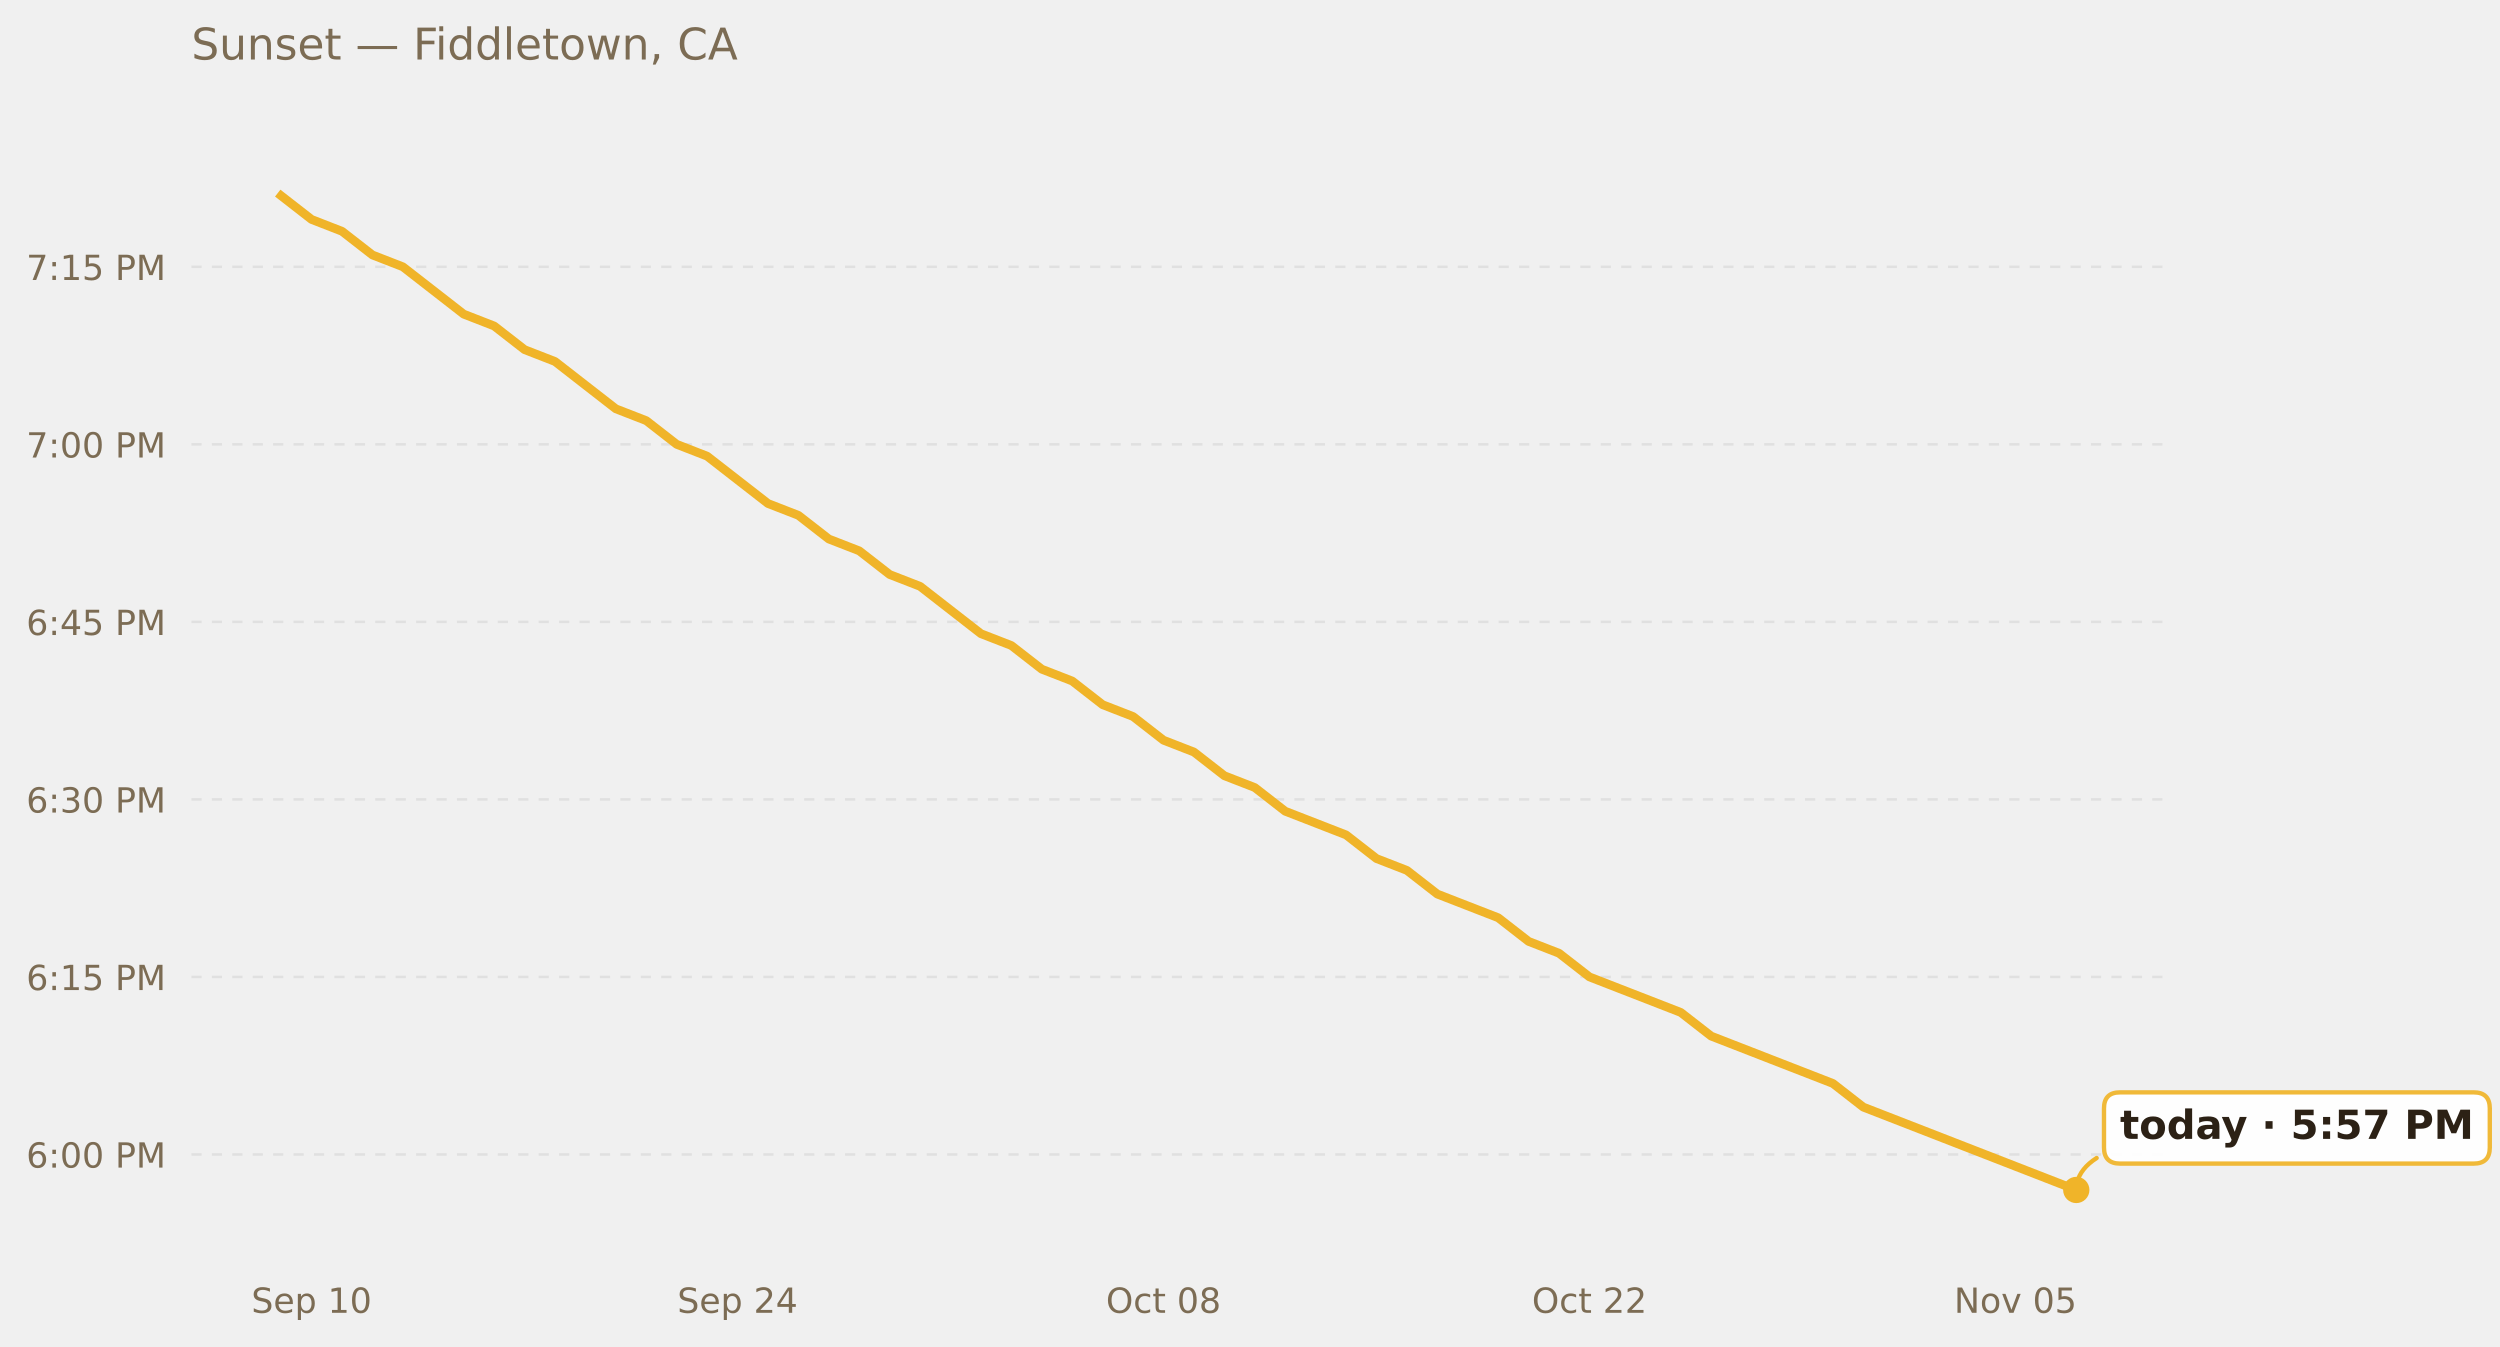
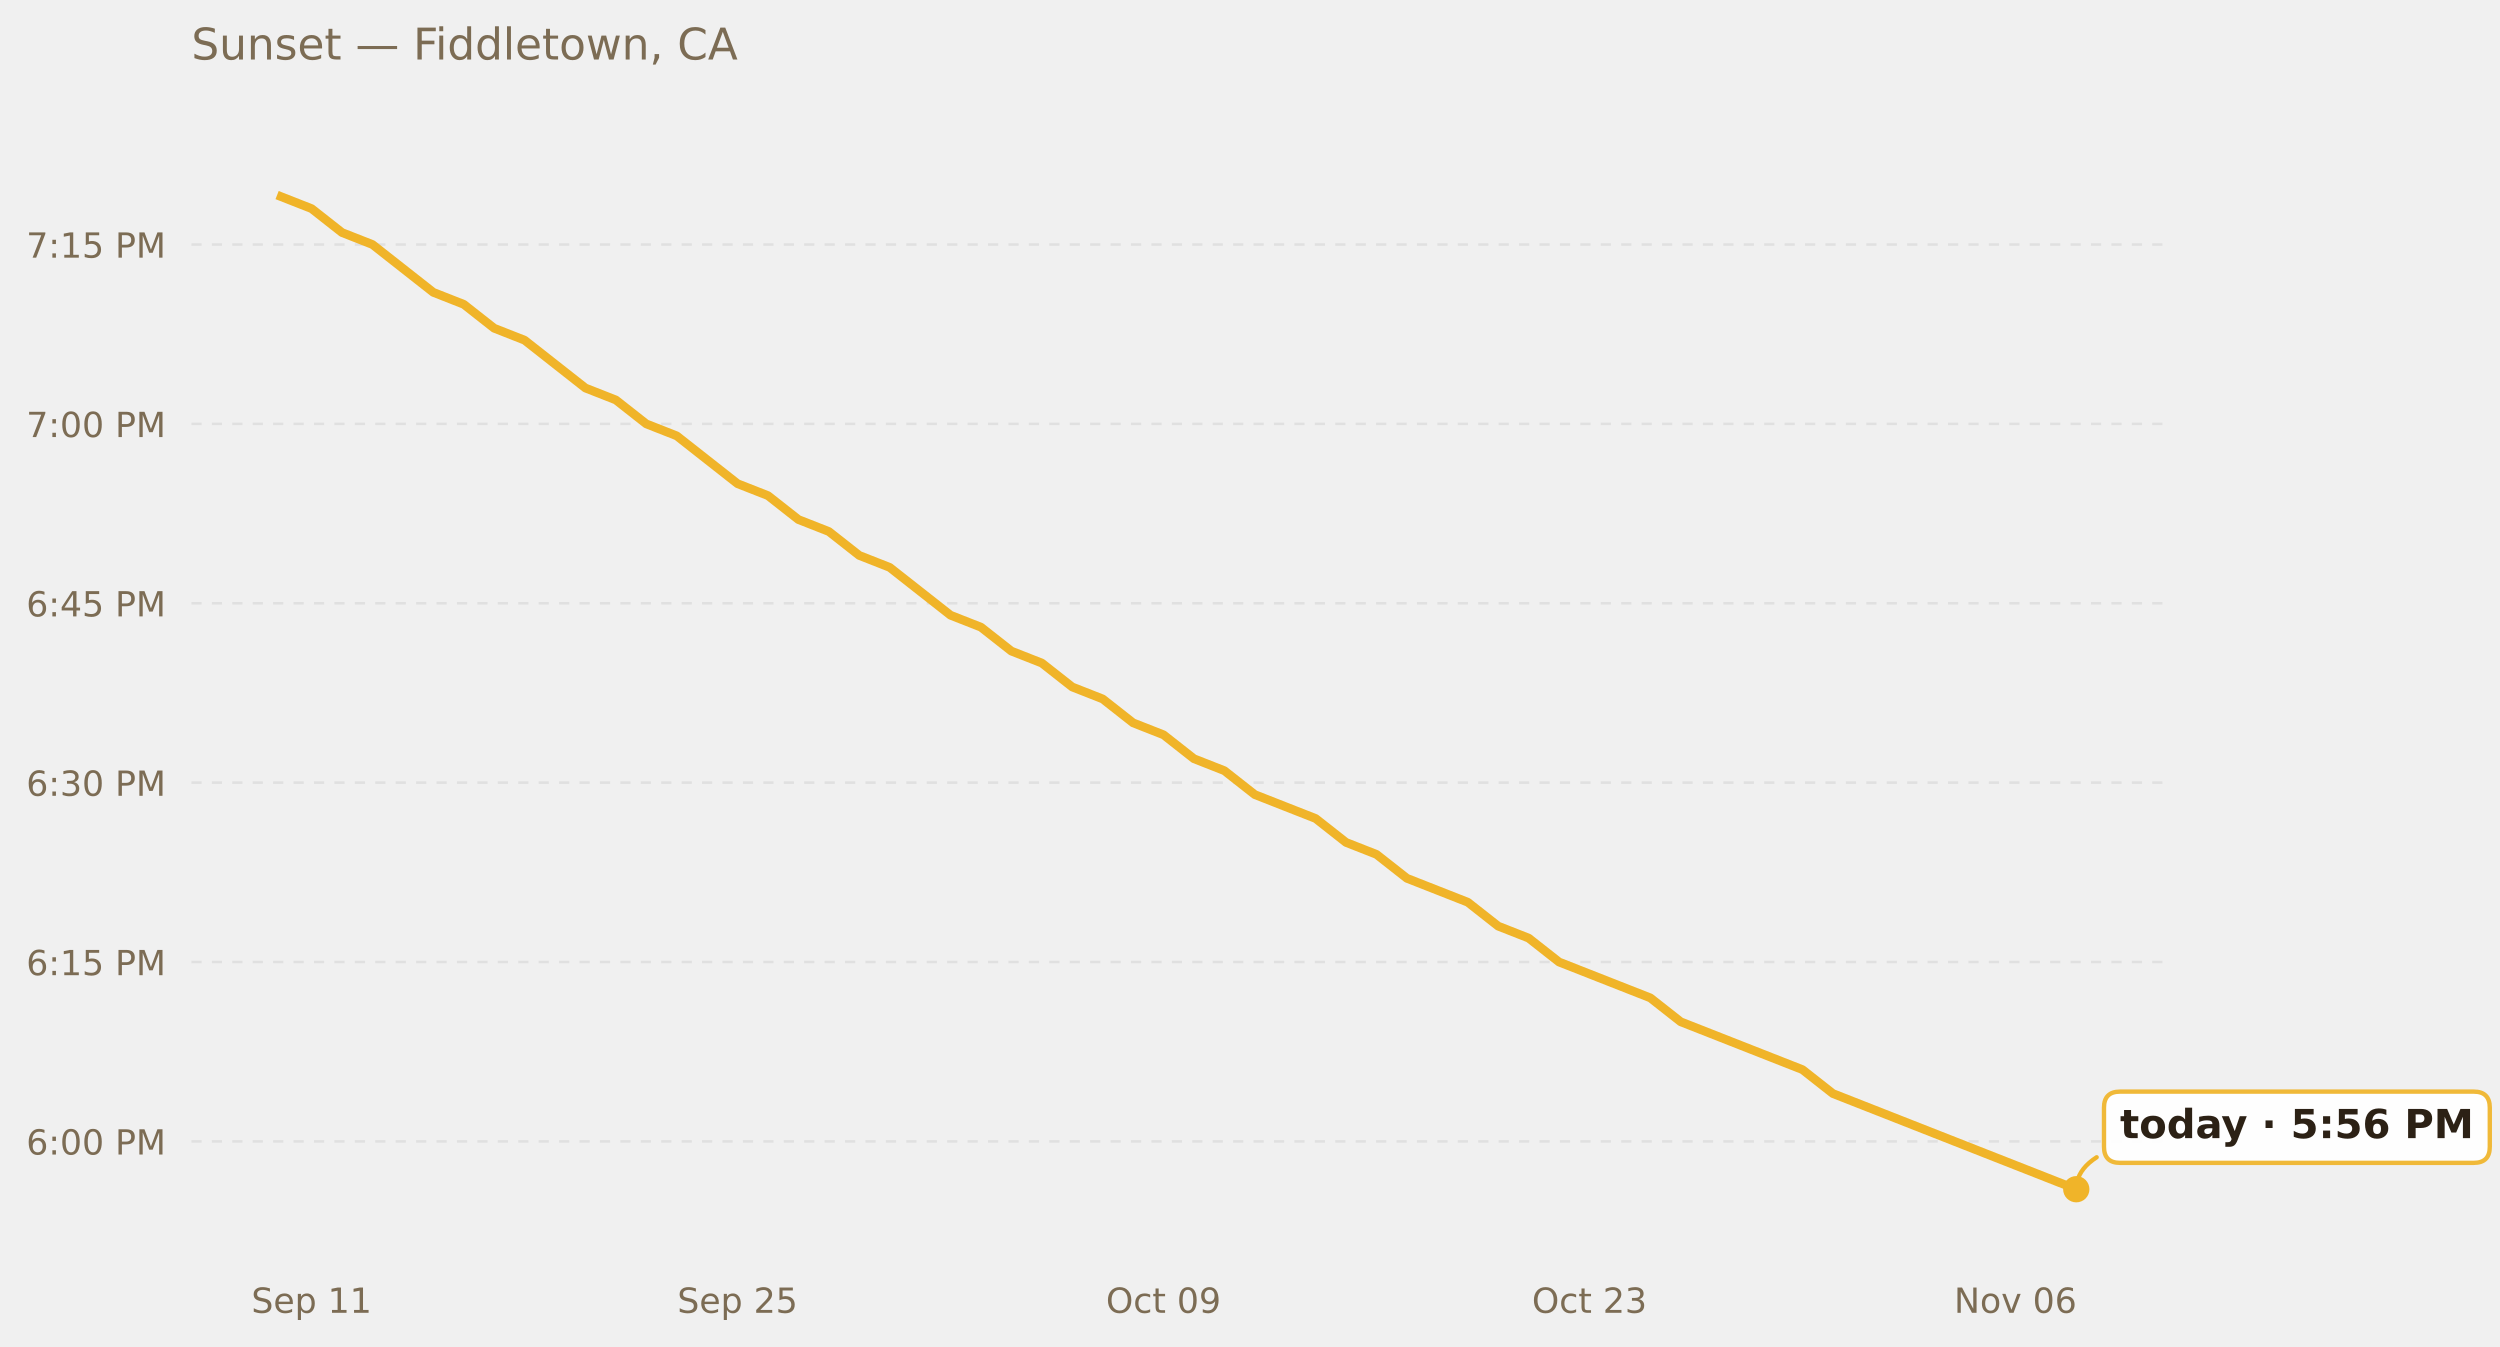
<svg xmlns="http://www.w3.org/2000/svg" xmlns:xlink="http://www.w3.org/1999/xlink" width="685.423pt" height="369.112pt" viewBox="0 0 685.423 369.112" version="1.1">
  <defs>
    <style type="text/css">*{stroke-linejoin: round; stroke-linecap: butt}</style>
  </defs>
  <g id="figure_1">
    <g id="patch_1">
      <path d="M 0 369.112  L 685.423 369.112  L 685.423 0  L 0 0  L 0 369.112  z " style="fill: none; opacity: 0" />
    </g>
    <g id="axes_1">
      <g id="patch_2">
        <path d="M 52.478 345.718  L 593.858 345.718  L 593.858 30.318  L 52.478 30.318  L 52.478 345.718  z " style="fill: none" />
      </g>
      <g id="matplotlib.axis_1">
        <g id="xtick_1">
          <g id="text_1">
            <g style="fill: #7c6c54" transform="translate(68.9198 359.9366) scale(0.095 -0.095)">
              <defs>
                <path id="DejaVuSans-53" d="M 3425 4513  L 3425 3897  Q 3066 4069 2747 4153  Q 2428 4238 2131 4238  Q 1616 4238 1336 4038  Q 1056 3838 1056 3469  Q 1056 3159 1242 3001  Q 1428 2844 1947 2747  L 2328 2669  Q 3034 2534 3370 2195  Q 3706 1856 3706 1288  Q 3706 609 3251 259  Q 2797 -91 1919 -91  Q 1588 -91 1214 -16  Q 841 59 441 206  L 441 856  Q 825 641 1194 531  Q 1563 422 1919 422  Q 2459 422 2753 634  Q 3047 847 3047 1241  Q 3047 1584 2836 1778  Q 2625 1972 2144 2069  L 1759 2144  Q 1053 2284 737 2584  Q 422 2884 422 3419  Q 422 4038 858 4394  Q 1294 4750 2059 4750  Q 2388 4750 2728 4690  Q 3069 4631 3425 4513  z " transform="scale(0.015625)" />
                <path id="DejaVuSans-65" d="M 3597 1894  L 3597 1613  L 953 1613  Q 991 1019 1311 708  Q 1631 397 2203 397  Q 2534 397 2845 478  Q 3156 559 3463 722  L 3463 178  Q 3153 47 2828 -22  Q 2503 -91 2169 -91  Q 1331 -91 842 396  Q 353 884 353 1716  Q 353 2575 817 3079  Q 1281 3584 2069 3584  Q 2775 3584 3186 3129  Q 3597 2675 3597 1894  z M 3022 2063  Q 3016 2534 2758 2815  Q 2500 3097 2075 3097  Q 1594 3097 1305 2825  Q 1016 2553 972 2059  L 3022 2063  z " transform="scale(0.015625)" />
                <path id="DejaVuSans-70" d="M 1159 525  L 1159 -1331  L 581 -1331  L 581 3500  L 1159 3500  L 1159 2969  Q 1341 3281 1617 3432  Q 1894 3584 2278 3584  Q 2916 3584 3314 3078  Q 3713 2572 3713 1747  Q 3713 922 3314 415  Q 2916 -91 2278 -91  Q 1894 -91 1617 61  Q 1341 213 1159 525  z M 3116 1747  Q 3116 2381 2855 2742  Q 2594 3103 2138 3103  Q 1681 3103 1420 2742  Q 1159 2381 1159 1747  Q 1159 1113 1420 752  Q 1681 391 2138 391  Q 2594 391 2855 752  Q 3116 1113 3116 1747  z " transform="scale(0.015625)" />
                <path id="DejaVuSans-20" transform="scale(0.015625)" />
                <path id="DejaVuSans-31" d="M 794 531  L 1825 531  L 1825 4091  L 703 3866  L 703 4441  L 1819 4666  L 2450 4666  L 2450 531  L 3481 531  L 3481 0  L 794 0  L 794 531  z " transform="scale(0.015625)" />
-                 <path id="DejaVuSans-30" d="M 2034 4250  Q 1547 4250 1301 3770  Q 1056 3291 1056 2328  Q 1056 1369 1301 889  Q 1547 409 2034 409  Q 2525 409 2770 889  Q 3016 1369 3016 2328  Q 3016 3291 2770 3770  Q 2525 4250 2034 4250  z M 2034 4750  Q 2819 4750 3233 4129  Q 3647 3509 3647 2328  Q 3647 1150 3233 529  Q 2819 -91 2034 -91  Q 1250 -91 836 529  Q 422 1150 422 2328  Q 422 3509 836 4129  Q 1250 4750 2034 4750  z " transform="scale(0.015625)" />
              </defs>
              <use xlink:href="#DejaVuSans-53" />
              <use xlink:href="#DejaVuSans-65" x="63.477" />
              <use xlink:href="#DejaVuSans-70" x="125" />
              <use xlink:href="#DejaVuSans-20" x="188.477" />
              <use xlink:href="#DejaVuSans-31" x="220.264" />
-               <use xlink:href="#DejaVuSans-30" x="283.887" />
+               <use xlink:href="#DejaVuSans-31" x="283.887" />
            </g>
          </g>
        </g>
        <g id="xtick_2">
          <g id="text_2">
            <g style="fill: #7c6c54" transform="translate(185.7045 359.9366) scale(0.095 -0.095)">
              <defs>
                <path id="DejaVuSans-32" d="M 1228 531  L 3431 531  L 3431 0  L 469 0  L 469 531  Q 828 903 1448 1529  Q 2069 2156 2228 2338  Q 2531 2678 2651 2914  Q 2772 3150 2772 3378  Q 2772 3750 2511 3984  Q 2250 4219 1831 4219  Q 1534 4219 1204 4116  Q 875 4013 500 3803  L 500 4441  Q 881 4594 1212 4672  Q 1544 4750 1819 4750  Q 2544 4750 2975 4387  Q 3406 4025 3406 3419  Q 3406 3131 3298 2873  Q 3191 2616 2906 2266  Q 2828 2175 2409 1742  Q 1991 1309 1228 531  z " transform="scale(0.015625)" />
-                 <path id="DejaVuSans-34" d="M 2419 4116  L 825 1625  L 2419 1625  L 2419 4116  z M 2253 4666  L 3047 4666  L 3047 1625  L 3713 1625  L 3713 1100  L 3047 1100  L 3047 0  L 2419 0  L 2419 1100  L 313 1100  L 313 1709  L 2253 4666  z " transform="scale(0.015625)" />
+                 <path id="DejaVuSans-35" d="M 691 4666  L 3169 4666  L 3169 4134  L 1269 4134  L 1269 2991  Q 1406 3038 1543 3061  Q 1681 3084 1819 3084  Q 2600 3084 3056 2656  Q 3513 2228 3513 1497  Q 3513 744 3044 326  Q 2575 -91 1722 -91  Q 1428 -91 1123 -41  Q 819 9 494 109  L 494 744  Q 775 591 1075 516  Q 1375 441 1709 441  Q 2250 441 2565 725  Q 2881 1009 2881 1497  Q 2881 1984 2565 2268  Q 2250 2553 1709 2553  Q 1456 2553 1204 2497  Q 953 2441 691 2322  L 691 4666  z " transform="scale(0.015625)" />
              </defs>
              <use xlink:href="#DejaVuSans-53" />
              <use xlink:href="#DejaVuSans-65" x="63.477" />
              <use xlink:href="#DejaVuSans-70" x="125" />
              <use xlink:href="#DejaVuSans-20" x="188.477" />
              <use xlink:href="#DejaVuSans-32" x="220.264" />
-               <use xlink:href="#DejaVuSans-34" x="283.887" />
+               <use xlink:href="#DejaVuSans-35" x="283.887" />
            </g>
          </g>
        </g>
        <g id="xtick_3">
          <g id="text_3">
            <g style="fill: #7c6c54" transform="translate(303.2298 359.9366) scale(0.095 -0.095)">
              <defs>
                <path id="DejaVuSans-4f" d="M 2522 4238  Q 1834 4238 1429 3725  Q 1025 3213 1025 2328  Q 1025 1447 1429 934  Q 1834 422 2522 422  Q 3209 422 3611 934  Q 4013 1447 4013 2328  Q 4013 3213 3611 3725  Q 3209 4238 2522 4238  z M 2522 4750  Q 3503 4750 4090 4092  Q 4678 3434 4678 2328  Q 4678 1225 4090 567  Q 3503 -91 2522 -91  Q 1538 -91 948 565  Q 359 1222 359 2328  Q 359 3434 948 4092  Q 1538 4750 2522 4750  z " transform="scale(0.015625)" />
                <path id="DejaVuSans-63" d="M 3122 3366  L 3122 2828  Q 2878 2963 2633 3030  Q 2388 3097 2138 3097  Q 1578 3097 1268 2742  Q 959 2388 959 1747  Q 959 1106 1268 751  Q 1578 397 2138 397  Q 2388 397 2633 464  Q 2878 531 3122 666  L 3122 134  Q 2881 22 2623 -34  Q 2366 -91 2075 -91  Q 1284 -91 818 406  Q 353 903 353 1747  Q 353 2603 823 3093  Q 1294 3584 2113 3584  Q 2378 3584 2631 3529  Q 2884 3475 3122 3366  z " transform="scale(0.015625)" />
                <path id="DejaVuSans-74" d="M 1172 4494  L 1172 3500  L 2356 3500  L 2356 3053  L 1172 3053  L 1172 1153  Q 1172 725 1289 603  Q 1406 481 1766 481  L 2356 481  L 2356 0  L 1766 0  Q 1100 0 847 248  Q 594 497 594 1153  L 594 3053  L 172 3053  L 172 3500  L 594 3500  L 594 4494  L 1172 4494  z " transform="scale(0.015625)" />
-                 <path id="DejaVuSans-38" d="M 2034 2216  Q 1584 2216 1326 1975  Q 1069 1734 1069 1313  Q 1069 891 1326 650  Q 1584 409 2034 409  Q 2484 409 2743 651  Q 3003 894 3003 1313  Q 3003 1734 2745 1975  Q 2488 2216 2034 2216  z M 1403 2484  Q 997 2584 770 2862  Q 544 3141 544 3541  Q 544 4100 942 4425  Q 1341 4750 2034 4750  Q 2731 4750 3128 4425  Q 3525 4100 3525 3541  Q 3525 3141 3298 2862  Q 3072 2584 2669 2484  Q 3125 2378 3379 2068  Q 3634 1759 3634 1313  Q 3634 634 3220 271  Q 2806 -91 2034 -91  Q 1263 -91 848 271  Q 434 634 434 1313  Q 434 1759 690 2068  Q 947 2378 1403 2484  z M 1172 3481  Q 1172 3119 1398 2916  Q 1625 2713 2034 2713  Q 2441 2713 2670 2916  Q 2900 3119 2900 3481  Q 2900 3844 2670 4047  Q 2441 4250 2034 4250  Q 1625 4250 1398 4047  Q 1172 3844 1172 3481  z " transform="scale(0.015625)" />
+                 <path id="DejaVuSans-30" d="M 2034 4250  Q 1547 4250 1301 3770  Q 1056 3291 1056 2328  Q 1056 1369 1301 889  Q 1547 409 2034 409  Q 2525 409 2770 889  Q 3016 1369 3016 2328  Q 3016 3291 2770 3770  Q 2525 4250 2034 4250  z M 2034 4750  Q 2819 4750 3233 4129  Q 3647 3509 3647 2328  Q 3647 1150 3233 529  Q 2819 -91 2034 -91  Q 1250 -91 836 529  Q 422 1150 422 2328  Q 422 3509 836 4129  Q 1250 4750 2034 4750  z " transform="scale(0.015625)" />
+                 <path id="DejaVuSans-39" d="M 703 97  L 703 672  Q 941 559 1184 500  Q 1428 441 1663 441  Q 2288 441 2617 861  Q 2947 1281 2994 2138  Q 2813 1869 2534 1725  Q 2256 1581 1919 1581  Q 1219 1581 811 2004  Q 403 2428 403 3163  Q 403 3881 828 4315  Q 1253 4750 1959 4750  Q 2769 4750 3195 4129  Q 3622 3509 3622 2328  Q 3622 1225 3098 567  Q 2575 -91 1691 -91  Q 1453 -91 1209 -44  Q 966 3 703 97  z M 1959 2075  Q 2384 2075 2632 2365  Q 2881 2656 2881 3163  Q 2881 3666 2632 3958  Q 2384 4250 1959 4250  Q 1534 4250 1286 3958  Q 1038 3666 1038 3163  Q 1038 2656 1286 2365  Q 1534 2075 1959 2075  z " transform="scale(0.015625)" />
              </defs>
              <use xlink:href="#DejaVuSans-4f" />
              <use xlink:href="#DejaVuSans-63" x="78.711" />
              <use xlink:href="#DejaVuSans-74" x="133.691" />
              <use xlink:href="#DejaVuSans-20" x="172.9" />
              <use xlink:href="#DejaVuSans-30" x="204.688" />
-               <use xlink:href="#DejaVuSans-38" x="268.311" />
+               <use xlink:href="#DejaVuSans-39" x="268.311" />
            </g>
          </g>
        </g>
        <g id="xtick_4">
          <g id="text_4">
            <g style="fill: #7c6c54" transform="translate(420.0145 359.9366) scale(0.095 -0.095)">
+               <defs>
+                 <path id="DejaVuSans-33" d="M 2597 2516  Q 3050 2419 3304 2112  Q 3559 1806 3559 1356  Q 3559 666 3084 287  Q 2609 -91 1734 -91  Q 1441 -91 1130 -33  Q 819 25 488 141  L 488 750  Q 750 597 1062 519  Q 1375 441 1716 441  Q 2309 441 2620 675  Q 2931 909 2931 1356  Q 2931 1769 2642 2001  Q 2353 2234 1838 2234  L 1294 2234  L 1294 2753  L 1863 2753  Q 2328 2753 2575 2939  Q 2822 3125 2822 3475  Q 2822 3834 2567 4026  Q 2313 4219 1838 4219  Q 1578 4219 1281 4162  Q 984 4106 628 3988  L 628 4550  Q 988 4650 1302 4700  Q 1616 4750 1894 4750  Q 2613 4750 3031 4423  Q 3450 4097 3450 3541  Q 3450 3153 3228 2886  Q 3006 2619 2597 2516  z " transform="scale(0.015625)" />
+               </defs>
              <use xlink:href="#DejaVuSans-4f" />
              <use xlink:href="#DejaVuSans-63" x="78.711" />
              <use xlink:href="#DejaVuSans-74" x="133.691" />
              <use xlink:href="#DejaVuSans-20" x="172.9" />
              <use xlink:href="#DejaVuSans-32" x="204.688" />
-               <use xlink:href="#DejaVuSans-32" x="268.311" />
+               <use xlink:href="#DejaVuSans-33" x="268.311" />
            </g>
          </g>
        </g>
        <g id="xtick_5">
          <g id="text_5">
            <g style="fill: #7c6c54" transform="translate(535.7408 359.9366) scale(0.095 -0.095)">
              <defs>
                <path id="DejaVuSans-4e" d="M 628 4666  L 1478 4666  L 3547 763  L 3547 4666  L 4159 4666  L 4159 0  L 3309 0  L 1241 3903  L 1241 0  L 628 0  L 628 4666  z " transform="scale(0.015625)" />
                <path id="DejaVuSans-6f" d="M 1959 3097  Q 1497 3097 1228 2736  Q 959 2375 959 1747  Q 959 1119 1226 758  Q 1494 397 1959 397  Q 2419 397 2687 759  Q 2956 1122 2956 1747  Q 2956 2369 2687 2733  Q 2419 3097 1959 3097  z M 1959 3584  Q 2709 3584 3137 3096  Q 3566 2609 3566 1747  Q 3566 888 3137 398  Q 2709 -91 1959 -91  Q 1206 -91 779 398  Q 353 888 353 1747  Q 353 2609 779 3096  Q 1206 3584 1959 3584  z " transform="scale(0.015625)" />
                <path id="DejaVuSans-76" d="M 191 3500  L 800 3500  L 1894 563  L 2988 3500  L 3597 3500  L 2284 0  L 1503 0  L 191 3500  z " transform="scale(0.015625)" />
-                 <path id="DejaVuSans-35" d="M 691 4666  L 3169 4666  L 3169 4134  L 1269 4134  L 1269 2991  Q 1406 3038 1543 3061  Q 1681 3084 1819 3084  Q 2600 3084 3056 2656  Q 3513 2228 3513 1497  Q 3513 744 3044 326  Q 2575 -91 1722 -91  Q 1428 -91 1123 -41  Q 819 9 494 109  L 494 744  Q 775 591 1075 516  Q 1375 441 1709 441  Q 2250 441 2565 725  Q 2881 1009 2881 1497  Q 2881 1984 2565 2268  Q 2250 2553 1709 2553  Q 1456 2553 1204 2497  Q 953 2441 691 2322  L 691 4666  z " transform="scale(0.015625)" />
+                 <path id="DejaVuSans-36" d="M 2113 2584  Q 1688 2584 1439 2293  Q 1191 2003 1191 1497  Q 1191 994 1439 701  Q 1688 409 2113 409  Q 2538 409 2786 701  Q 3034 994 3034 1497  Q 3034 2003 2786 2293  Q 2538 2584 2113 2584  z M 3366 4563  L 3366 3988  Q 3128 4100 2886 4159  Q 2644 4219 2406 4219  Q 1781 4219 1451 3797  Q 1122 3375 1075 2522  Q 1259 2794 1537 2939  Q 1816 3084 2150 3084  Q 2853 3084 3261 2657  Q 3669 2231 3669 1497  Q 3669 778 3244 343  Q 2819 -91 2113 -91  Q 1303 -91 875 529  Q 447 1150 447 2328  Q 447 3434 972 4092  Q 1497 4750 2381 4750  Q 2619 4750 2861 4703  Q 3103 4656 3366 4563  z " transform="scale(0.015625)" />
              </defs>
              <use xlink:href="#DejaVuSans-4e" />
              <use xlink:href="#DejaVuSans-6f" x="74.805" />
              <use xlink:href="#DejaVuSans-76" x="135.986" />
              <use xlink:href="#DejaVuSans-20" x="195.166" />
              <use xlink:href="#DejaVuSans-30" x="226.953" />
-               <use xlink:href="#DejaVuSans-35" x="290.576" />
+               <use xlink:href="#DejaVuSans-36" x="290.576" />
            </g>
          </g>
        </g>
      </g>
      <g id="matplotlib.axis_2">
        <g id="ytick_1">
          <g id="line2d_1">
-             <path d="M 52.478 316.514  L 593.858 316.514  " clip-path="url(#pc1c2f62693)" style="fill: none; stroke-dasharray: 2.8,2.8; stroke-dashoffset: 0; stroke: #e0e0e0; stroke-width: 0.7" />
+             <path d="M 52.478 312.932  L 593.858 312.932  " clip-path="url(#pc16f23aeef)" style="fill: none; stroke-dasharray: 2.8,2.8; stroke-dashoffset: 0; stroke: #e0e0e0; stroke-width: 0.7" />
          </g>
          <g id="text_6">
-             <g style="fill: #7c6c54" transform="translate(7.2 320.1237) scale(0.095 -0.095)">
-               <defs>
-                 <path id="DejaVuSans-36" d="M 2113 2584  Q 1688 2584 1439 2293  Q 1191 2003 1191 1497  Q 1191 994 1439 701  Q 1688 409 2113 409  Q 2538 409 2786 701  Q 3034 994 3034 1497  Q 3034 2003 2786 2293  Q 2538 2584 2113 2584  z M 3366 4563  L 3366 3988  Q 3128 4100 2886 4159  Q 2644 4219 2406 4219  Q 1781 4219 1451 3797  Q 1122 3375 1075 2522  Q 1259 2794 1537 2939  Q 1816 3084 2150 3084  Q 2853 3084 3261 2657  Q 3669 2231 3669 1497  Q 3669 778 3244 343  Q 2819 -91 2113 -91  Q 1303 -91 875 529  Q 447 1150 447 2328  Q 447 3434 972 4092  Q 1497 4750 2381 4750  Q 2619 4750 2861 4703  Q 3103 4656 3366 4563  z " transform="scale(0.015625)" />
+             <g style="fill: #7c6c54" transform="translate(7.2 316.5415) scale(0.095 -0.095)">
+               <defs>
                <path id="DejaVuSans-3a" d="M 750 794  L 1409 794  L 1409 0  L 750 0  L 750 794  z M 750 3309  L 1409 3309  L 1409 2516  L 750 2516  L 750 3309  z " transform="scale(0.015625)" />
                <path id="DejaVuSans-50" d="M 1259 4147  L 1259 2394  L 2053 2394  Q 2494 2394 2734 2622  Q 2975 2850 2975 3272  Q 2975 3691 2734 3919  Q 2494 4147 2053 4147  L 1259 4147  z M 628 4666  L 2053 4666  Q 2838 4666 3239 4311  Q 3641 3956 3641 3272  Q 3641 2581 3239 2228  Q 2838 1875 2053 1875  L 1259 1875  L 1259 0  L 628 0  L 628 4666  z " transform="scale(0.015625)" />
                <path id="DejaVuSans-4d" d="M 628 4666  L 1569 4666  L 2759 1491  L 3956 4666  L 4897 4666  L 4897 0  L 4281 0  L 4281 4097  L 3078 897  L 2444 897  L 1241 4097  L 1241 0  L 628 0  L 628 4666  z " transform="scale(0.015625)" />
              </defs>
              <use xlink:href="#DejaVuSans-36" />
              <use xlink:href="#DejaVuSans-3a" x="63.623" />
              <use xlink:href="#DejaVuSans-30" x="97.314" />
              <use xlink:href="#DejaVuSans-30" x="160.938" />
              <use xlink:href="#DejaVuSans-20" x="224.561" />
              <use xlink:href="#DejaVuSans-50" x="256.348" />
              <use xlink:href="#DejaVuSans-4d" x="316.65" />
            </g>
          </g>
        </g>
        <g id="ytick_2">
          <g id="line2d_2">
-             <path d="M 52.478 267.842  L 593.858 267.842  " clip-path="url(#pc1c2f62693)" style="fill: none; stroke-dasharray: 2.8,2.8; stroke-dashoffset: 0; stroke: #e0e0e0; stroke-width: 0.7" />
+             <path d="M 52.478 263.753  L 593.858 263.753  " clip-path="url(#pc16f23aeef)" style="fill: none; stroke-dasharray: 2.8,2.8; stroke-dashoffset: 0; stroke: #e0e0e0; stroke-width: 0.7" />
          </g>
          <g id="text_7">
-             <g style="fill: #7c6c54" transform="translate(7.2 271.4508) scale(0.095 -0.095)">
+             <g style="fill: #7c6c54" transform="translate(7.2 267.3627) scale(0.095 -0.095)">
              <use xlink:href="#DejaVuSans-36" />
              <use xlink:href="#DejaVuSans-3a" x="63.623" />
              <use xlink:href="#DejaVuSans-31" x="97.314" />
              <use xlink:href="#DejaVuSans-35" x="160.938" />
              <use xlink:href="#DejaVuSans-20" x="224.561" />
              <use xlink:href="#DejaVuSans-50" x="256.348" />
              <use xlink:href="#DejaVuSans-4d" x="316.65" />
            </g>
          </g>
        </g>
        <g id="ytick_3">
          <g id="line2d_3">
-             <path d="M 52.478 219.169  L 593.858 219.169  " clip-path="url(#pc1c2f62693)" style="fill: none; stroke-dasharray: 2.8,2.8; stroke-dashoffset: 0; stroke: #e0e0e0; stroke-width: 0.7" />
+             <path d="M 52.478 214.575  L 593.858 214.575  " clip-path="url(#pc16f23aeef)" style="fill: none; stroke-dasharray: 2.8,2.8; stroke-dashoffset: 0; stroke: #e0e0e0; stroke-width: 0.7" />
          </g>
          <g id="text_8">
-             <g style="fill: #7c6c54" transform="translate(7.2 222.778) scale(0.095 -0.095)">
-               <defs>
-                 <path id="DejaVuSans-33" d="M 2597 2516  Q 3050 2419 3304 2112  Q 3559 1806 3559 1356  Q 3559 666 3084 287  Q 2609 -91 1734 -91  Q 1441 -91 1130 -33  Q 819 25 488 141  L 488 750  Q 750 597 1062 519  Q 1375 441 1716 441  Q 2309 441 2620 675  Q 2931 909 2931 1356  Q 2931 1769 2642 2001  Q 2353 2234 1838 2234  L 1294 2234  L 1294 2753  L 1863 2753  Q 2328 2753 2575 2939  Q 2822 3125 2822 3475  Q 2822 3834 2567 4026  Q 2313 4219 1838 4219  Q 1578 4219 1281 4162  Q 984 4106 628 3988  L 628 4550  Q 988 4650 1302 4700  Q 1616 4750 1894 4750  Q 2613 4750 3031 4423  Q 3450 4097 3450 3541  Q 3450 3153 3228 2886  Q 3006 2619 2597 2516  z " transform="scale(0.015625)" />
-               </defs>
+             <g style="fill: #7c6c54" transform="translate(7.2 218.1839) scale(0.095 -0.095)">
              <use xlink:href="#DejaVuSans-36" />
              <use xlink:href="#DejaVuSans-3a" x="63.623" />
              <use xlink:href="#DejaVuSans-33" x="97.314" />
              <use xlink:href="#DejaVuSans-30" x="160.938" />
              <use xlink:href="#DejaVuSans-20" x="224.561" />
              <use xlink:href="#DejaVuSans-50" x="256.348" />
              <use xlink:href="#DejaVuSans-4d" x="316.65" />
            </g>
          </g>
        </g>
        <g id="ytick_4">
          <g id="line2d_4">
-             <path d="M 52.478 170.496  L 593.858 170.496  " clip-path="url(#pc1c2f62693)" style="fill: none; stroke-dasharray: 2.8,2.8; stroke-dashoffset: 0; stroke: #e0e0e0; stroke-width: 0.7" />
+             <path d="M 52.478 165.396  L 593.858 165.396  " clip-path="url(#pc16f23aeef)" style="fill: none; stroke-dasharray: 2.8,2.8; stroke-dashoffset: 0; stroke: #e0e0e0; stroke-width: 0.7" />
          </g>
          <g id="text_9">
-             <g style="fill: #7c6c54" transform="translate(7.2 174.1052) scale(0.095 -0.095)">
+             <g style="fill: #7c6c54" transform="translate(7.2 169.0051) scale(0.095 -0.095)">
+               <defs>
+                 <path id="DejaVuSans-34" d="M 2419 4116  L 825 1625  L 2419 1625  L 2419 4116  z M 2253 4666  L 3047 4666  L 3047 1625  L 3713 1625  L 3713 1100  L 3047 1100  L 3047 0  L 2419 0  L 2419 1100  L 313 1100  L 313 1709  L 2253 4666  z " transform="scale(0.015625)" />
+               </defs>
              <use xlink:href="#DejaVuSans-36" />
              <use xlink:href="#DejaVuSans-3a" x="63.623" />
              <use xlink:href="#DejaVuSans-34" x="97.314" />
              <use xlink:href="#DejaVuSans-35" x="160.938" />
              <use xlink:href="#DejaVuSans-20" x="224.561" />
              <use xlink:href="#DejaVuSans-50" x="256.348" />
              <use xlink:href="#DejaVuSans-4d" x="316.65" />
            </g>
          </g>
        </g>
        <g id="ytick_5">
          <g id="line2d_5">
-             <path d="M 52.478 121.823  L 593.858 121.823  " clip-path="url(#pc1c2f62693)" style="fill: none; stroke-dasharray: 2.8,2.8; stroke-dashoffset: 0; stroke: #e0e0e0; stroke-width: 0.7" />
+             <path d="M 52.478 116.217  L 593.858 116.217  " clip-path="url(#pc16f23aeef)" style="fill: none; stroke-dasharray: 2.8,2.8; stroke-dashoffset: 0; stroke: #e0e0e0; stroke-width: 0.7" />
          </g>
          <g id="text_10">
-             <g style="fill: #7c6c54" transform="translate(7.2 125.4323) scale(0.095 -0.095)">
+             <g style="fill: #7c6c54" transform="translate(7.2 119.8263) scale(0.095 -0.095)">
              <defs>
                <path id="DejaVuSans-37" d="M 525 4666  L 3525 4666  L 3525 4397  L 1831 0  L 1172 0  L 2766 4134  L 525 4134  L 525 4666  z " transform="scale(0.015625)" />
              </defs>
              <use xlink:href="#DejaVuSans-37" />
              <use xlink:href="#DejaVuSans-3a" x="63.623" />
              <use xlink:href="#DejaVuSans-30" x="97.314" />
              <use xlink:href="#DejaVuSans-30" x="160.938" />
              <use xlink:href="#DejaVuSans-20" x="224.561" />
              <use xlink:href="#DejaVuSans-50" x="256.348" />
              <use xlink:href="#DejaVuSans-4d" x="316.65" />
            </g>
          </g>
        </g>
        <g id="ytick_6">
          <g id="line2d_6">
-             <path d="M 52.478 73.15  L 593.858 73.15  " clip-path="url(#pc1c2f62693)" style="fill: none; stroke-dasharray: 2.8,2.8; stroke-dashoffset: 0; stroke: #e0e0e0; stroke-width: 0.7" />
+             <path d="M 52.478 67.038  L 593.858 67.038  " clip-path="url(#pc16f23aeef)" style="fill: none; stroke-dasharray: 2.8,2.8; stroke-dashoffset: 0; stroke: #e0e0e0; stroke-width: 0.7" />
          </g>
          <g id="text_11">
-             <g style="fill: #7c6c54" transform="translate(7.2 76.75948) scale(0.095 -0.095)">
+             <g style="fill: #7c6c54" transform="translate(7.2 70.64755) scale(0.095 -0.095)">
              <use xlink:href="#DejaVuSans-37" />
              <use xlink:href="#DejaVuSans-3a" x="63.623" />
              <use xlink:href="#DejaVuSans-31" x="97.314" />
              <use xlink:href="#DejaVuSans-35" x="160.938" />
              <use xlink:href="#DejaVuSans-20" x="224.561" />
              <use xlink:href="#DejaVuSans-50" x="256.348" />
              <use xlink:href="#DejaVuSans-4d" x="316.65" />
            </g>
          </g>
        </g>
      </g>
      <g id="line2d_7">
-         <path d="M 77.086 53.681  L 85.428 60.171  L 93.769 63.416  L 102.111 69.905  L 110.453 73.15  L 118.795 79.64  L 127.136 86.13  L 135.478 89.375  L 143.82 95.864  L 152.162 99.109  L 160.503 105.599  L 168.845 112.088  L 177.187 115.333  L 185.529 121.823  L 193.87 125.068  L 202.212 131.558  L 210.554 138.047  L 218.896 141.292  L 227.237 147.782  L 235.579 151.027  L 243.921 157.516  L 252.263 160.761  L 260.605 167.251  L 268.946 173.741  L 277.288 176.986  L 285.63 183.475  L 293.972 186.72  L 302.313 193.21  L 310.655 196.455  L 318.997 202.944  L 327.339 206.189  L 335.68 212.679  L 344.022 215.924  L 352.364 222.414  L 360.706 225.658  L 369.047 228.903  L 377.389 235.393  L 385.731 238.638  L 394.073 245.128  L 402.414 248.372  L 410.756 251.617  L 419.098 258.107  L 427.44 261.352  L 435.782 267.842  L 444.123 271.086  L 452.465 274.331  L 460.807 277.576  L 469.149 284.066  L 477.49 287.311  L 485.832 290.556  L 494.174 293.8  L 502.516 297.045  L 510.857 303.535  L 519.199 306.78  L 527.541 310.025  L 535.883 313.27  L 544.224 316.514  L 552.566 319.759  L 560.908 323.004  L 569.25 326.249  " clip-path="url(#pc1c2f62693)" style="fill: none; stroke: #f0b429; stroke-width: 2.4; stroke-linecap: square" />
+         <path d="M 77.086 53.924  L 85.428 57.203  L 93.769 63.76  L 102.111 67.038  L 110.453 73.595  L 118.795 80.153  L 127.136 83.431  L 135.478 89.988  L 143.82 93.267  L 152.162 99.824  L 160.503 106.381  L 168.845 109.66  L 177.187 116.217  L 185.529 119.496  L 193.87 126.053  L 202.212 132.61  L 210.554 135.889  L 218.896 142.446  L 227.237 145.724  L 235.579 152.282  L 243.921 155.56  L 252.263 162.117  L 260.605 168.674  L 268.946 171.953  L 277.288 178.51  L 285.63 181.789  L 293.972 188.346  L 302.313 191.625  L 310.655 198.182  L 318.997 201.46  L 327.339 208.018  L 335.68 211.296  L 344.022 217.853  L 352.364 221.132  L 360.706 224.41  L 369.047 230.968  L 377.389 234.246  L 385.731 240.803  L 394.073 244.082  L 402.414 247.361  L 410.756 253.918  L 419.098 257.196  L 427.44 263.753  L 435.782 267.032  L 444.123 270.311  L 452.465 273.589  L 460.807 280.146  L 469.149 283.425  L 477.49 286.704  L 485.832 289.982  L 494.174 293.261  L 502.516 299.818  L 510.857 303.097  L 519.199 306.375  L 527.541 309.654  L 535.883 312.932  L 544.224 316.211  L 552.566 319.489  L 560.908 322.768  L 569.25 326.047  " clip-path="url(#pc16f23aeef)" style="fill: none; stroke: #f0b429; stroke-width: 2.4; stroke-linecap: square" />
      </g>
      <g id="patch_3">
-         <path d="M 574.833 317.492  Q 570.359 320.372 569.47 324.259  " style="fill: none; stroke: #f0b429; stroke-width: 1.2; stroke-linecap: round" />
+         <path d="M 574.833 317.29  Q 570.359 320.17 569.47 324.057  " style="fill: none; stroke: #f0b429; stroke-width: 1.2; stroke-linecap: round" />
      </g>
      <g id="text_12">
        <g id="patch_4">
-           <path d="M 581.25 319.023  L 678.223 319.023  Q 682.623 319.023 682.623 314.623  L 682.623 303.891  Q 682.623 299.491 678.223 299.491  L 581.25 299.491  Q 576.85 299.491 576.85 303.891  L 576.85 314.623  Q 576.85 319.023 581.25 319.023  z " style="fill: #ffffff; opacity: 0.92; stroke: #f0b429; stroke-width: 1.2; stroke-linejoin: miter" />
-         </g>
-         <g style="fill: #2c2115" transform="translate(581.2497 312.249) scale(0.11 -0.11)">
+           <path d="M 581.25 318.82  L 678.223 318.82  Q 682.623 318.82 682.623 314.42  L 682.623 303.688  Q 682.623 299.288 678.223 299.288  L 581.25 299.288  Q 576.85 299.288 576.85 303.688  L 576.85 314.42  Q 576.85 318.82 581.25 318.82  z " style="fill: #ffffff; opacity: 0.92; stroke: #f0b429; stroke-width: 1.2; stroke-linejoin: miter" />
+         </g>
+         <g style="fill: #2c2115" transform="translate(581.2497 312.0466) scale(0.11 -0.11)">
          <defs>
            <path id="DejaVuSans-Bold-74" d="M 1759 4494  L 1759 3500  L 2913 3500  L 2913 2700  L 1759 2700  L 1759 1216  Q 1759 972 1856 886  Q 1953 800 2241 800  L 2816 800  L 2816 0  L 1856 0  Q 1194 0 917 276  Q 641 553 641 1216  L 641 2700  L 84 2700  L 84 3500  L 641 3500  L 641 4494  L 1759 4494  z " transform="scale(0.015625)" />
            <path id="DejaVuSans-Bold-6f" d="M 2203 2784  Q 1831 2784 1636 2517  Q 1441 2250 1441 1747  Q 1441 1244 1636 976  Q 1831 709 2203 709  Q 2569 709 2762 976  Q 2956 1244 2956 1747  Q 2956 2250 2762 2517  Q 2569 2784 2203 2784  z M 2203 3584  Q 3106 3584 3614 3096  Q 4122 2609 4122 1747  Q 4122 884 3614 396  Q 3106 -91 2203 -91  Q 1297 -91 786 396  Q 275 884 275 1747  Q 275 2609 786 3096  Q 1297 3584 2203 3584  z " transform="scale(0.015625)" />
            <path id="DejaVuSans-Bold-64" d="M 2919 2988  L 2919 4863  L 4044 4863  L 4044 0  L 2919 0  L 2919 506  Q 2688 197 2409 53  Q 2131 -91 1766 -91  Q 1119 -91 703 423  Q 288 938 288 1747  Q 288 2556 703 3070  Q 1119 3584 1766 3584  Q 2128 3584 2408 3439  Q 2688 3294 2919 2988  z M 2181 722  Q 2541 722 2730 984  Q 2919 1247 2919 1747  Q 2919 2247 2730 2509  Q 2541 2772 2181 2772  Q 1825 2772 1636 2509  Q 1447 2247 1447 1747  Q 1447 1247 1636 984  Q 1825 722 2181 722  z " transform="scale(0.015625)" />
            <path id="DejaVuSans-Bold-61" d="M 2106 1575  Q 1756 1575 1579 1456  Q 1403 1338 1403 1106  Q 1403 894 1545 773  Q 1688 653 1941 653  Q 2256 653 2472 879  Q 2688 1106 2688 1447  L 2688 1575  L 2106 1575  z M 3816 1997  L 3816 0  L 2688 0  L 2688 519  Q 2463 200 2181 54  Q 1900 -91 1497 -91  Q 953 -91 614 226  Q 275 544 275 1050  Q 275 1666 698 1953  Q 1122 2241 2028 2241  L 2688 2241  L 2688 2328  Q 2688 2594 2478 2717  Q 2269 2841 1825 2841  Q 1466 2841 1156 2769  Q 847 2697 581 2553  L 581 3406  Q 941 3494 1303 3539  Q 1666 3584 2028 3584  Q 2975 3584 3395 3211  Q 3816 2838 3816 1997  z " transform="scale(0.015625)" />
            <path id="DejaVuSans-Bold-79" d="M 78 3500  L 1197 3500  L 2138 1125  L 2938 3500  L 4056 3500  L 2584 -331  Q 2363 -916 2067 -1148  Q 1772 -1381 1288 -1381  L 641 -1381  L 641 -647  L 991 -647  Q 1275 -647 1404 -556  Q 1534 -466 1606 -231  L 1638 -134  L 78 3500  z " transform="scale(0.015625)" />
            <path id="DejaVuSans-Bold-20" transform="scale(0.015625)" />
            <path id="DejaVuSans-Bold-b7" d="M 653 2828  L 1778 2828  L 1778 1619  L 653 1619  L 653 2828  z " transform="scale(0.015625)" />
            <path id="DejaVuSans-Bold-35" d="M 678 4666  L 3669 4666  L 3669 3781  L 1638 3781  L 1638 3059  Q 1775 3097 1914 3117  Q 2053 3138 2203 3138  Q 3056 3138 3531 2711  Q 4006 2284 4006 1522  Q 4006 766 3489 337  Q 2972 -91 2053 -91  Q 1656 -91 1267 -14  Q 878 63 494 219  L 494 1166  Q 875 947 1217 837  Q 1559 728 1863 728  Q 2300 728 2551 942  Q 2803 1156 2803 1522  Q 2803 1891 2551 2103  Q 2300 2316 1863 2316  Q 1603 2316 1309 2248  Q 1016 2181 678 2041  L 678 4666  z " transform="scale(0.015625)" />
            <path id="DejaVuSans-Bold-3a" d="M 716 3500  L 1844 3500  L 1844 2291  L 716 2291  L 716 3500  z M 716 1209  L 1844 1209  L 1844 0  L 716 0  L 716 1209  z " transform="scale(0.015625)" />
-             <path id="DejaVuSans-Bold-37" d="M 428 4666  L 3944 4666  L 3944 3988  L 2125 0  L 953 0  L 2675 3781  L 428 3781  L 428 4666  z " transform="scale(0.015625)" />
+             <path id="DejaVuSans-Bold-36" d="M 2316 2303  Q 2000 2303 1842 2098  Q 1684 1894 1684 1484  Q 1684 1075 1842 870  Q 2000 666 2316 666  Q 2634 666 2792 870  Q 2950 1075 2950 1484  Q 2950 1894 2792 2098  Q 2634 2303 2316 2303  z M 3803 4544  L 3803 3681  Q 3506 3822 3243 3889  Q 2981 3956 2731 3956  Q 2194 3956 1894 3657  Q 1594 3359 1544 2772  Q 1750 2925 1990 3001  Q 2231 3078 2516 3078  Q 3231 3078 3670 2659  Q 4109 2241 4109 1563  Q 4109 813 3618 361  Q 3128 -91 2303 -91  Q 1394 -91 895 523  Q 397 1138 397 2266  Q 397 3422 980 4083  Q 1563 4744 2578 4744  Q 2900 4744 3203 4694  Q 3506 4644 3803 4544  z " transform="scale(0.015625)" />
            <path id="DejaVuSans-Bold-50" d="M 588 4666  L 2584 4666  Q 3475 4666 3951 4270  Q 4428 3875 4428 3144  Q 4428 2409 3951 2014  Q 3475 1619 2584 1619  L 1791 1619  L 1791 0  L 588 0  L 588 4666  z M 1791 3794  L 1791 2491  L 2456 2491  Q 2806 2491 2997 2661  Q 3188 2831 3188 3144  Q 3188 3456 2997 3625  Q 2806 3794 2456 3794  L 1791 3794  z " transform="scale(0.015625)" />
            <path id="DejaVuSans-Bold-4d" d="M 588 4666  L 2119 4666  L 3181 2169  L 4250 4666  L 5778 4666  L 5778 0  L 4641 0  L 4641 3413  L 3566 897  L 2803 897  L 1728 3413  L 1728 0  L 588 0  L 588 4666  z " transform="scale(0.015625)" />
          </defs>
          <use xlink:href="#DejaVuSans-Bold-74" />
          <use xlink:href="#DejaVuSans-Bold-6f" x="47.803" />
          <use xlink:href="#DejaVuSans-Bold-64" x="116.504" />
          <use xlink:href="#DejaVuSans-Bold-61" x="188.086" />
          <use xlink:href="#DejaVuSans-Bold-79" x="252.441" />
          <use xlink:href="#DejaVuSans-Bold-20" x="317.627" />
          <use xlink:href="#DejaVuSans-Bold-b7" x="352.441" />
          <use xlink:href="#DejaVuSans-Bold-20" x="390.43" />
          <use xlink:href="#DejaVuSans-Bold-35" x="425.244" />
          <use xlink:href="#DejaVuSans-Bold-3a" x="494.824" />
          <use xlink:href="#DejaVuSans-Bold-35" x="534.814" />
-           <use xlink:href="#DejaVuSans-Bold-37" x="604.395" />
+           <use xlink:href="#DejaVuSans-Bold-36" x="604.395" />
          <use xlink:href="#DejaVuSans-Bold-20" x="673.975" />
          <use xlink:href="#DejaVuSans-Bold-50" x="708.789" />
          <use xlink:href="#DejaVuSans-Bold-4d" x="782.08" />
        </g>
      </g>
      <g id="text_13">
        <g style="fill: #7c6c54" transform="translate(52.47758 16.31812) scale(0.12 -0.12)">
          <defs>
            <path id="DejaVuSans-75" d="M 544 1381  L 544 3500  L 1119 3500  L 1119 1403  Q 1119 906 1312 657  Q 1506 409 1894 409  Q 2359 409 2629 706  Q 2900 1003 2900 1516  L 2900 3500  L 3475 3500  L 3475 0  L 2900 0  L 2900 538  Q 2691 219 2414 64  Q 2138 -91 1772 -91  Q 1169 -91 856 284  Q 544 659 544 1381  z M 1991 3584  L 1991 3584  z " transform="scale(0.015625)" />
            <path id="DejaVuSans-6e" d="M 3513 2113  L 3513 0  L 2938 0  L 2938 2094  Q 2938 2591 2744 2837  Q 2550 3084 2163 3084  Q 1697 3084 1428 2787  Q 1159 2491 1159 1978  L 1159 0  L 581 0  L 581 3500  L 1159 3500  L 1159 2956  Q 1366 3272 1645 3428  Q 1925 3584 2291 3584  Q 2894 3584 3203 3211  Q 3513 2838 3513 2113  z " transform="scale(0.015625)" />
            <path id="DejaVuSans-73" d="M 2834 3397  L 2834 2853  Q 2591 2978 2328 3040  Q 2066 3103 1784 3103  Q 1356 3103 1142 2972  Q 928 2841 928 2578  Q 928 2378 1081 2264  Q 1234 2150 1697 2047  L 1894 2003  Q 2506 1872 2764 1633  Q 3022 1394 3022 966  Q 3022 478 2636 193  Q 2250 -91 1575 -91  Q 1294 -91 989 -36  Q 684 19 347 128  L 347 722  Q 666 556 975 473  Q 1284 391 1588 391  Q 1994 391 2212 530  Q 2431 669 2431 922  Q 2431 1156 2273 1281  Q 2116 1406 1581 1522  L 1381 1569  Q 847 1681 609 1914  Q 372 2147 372 2553  Q 372 3047 722 3315  Q 1072 3584 1716 3584  Q 2034 3584 2315 3537  Q 2597 3491 2834 3397  z " transform="scale(0.015625)" />
            <path id="DejaVuSans-2014" d="M 313 1978  L 6088 1978  L 6088 1528  L 313 1528  L 313 1978  z " transform="scale(0.015625)" />
            <path id="DejaVuSans-46" d="M 628 4666  L 3309 4666  L 3309 4134  L 1259 4134  L 1259 2759  L 3109 2759  L 3109 2228  L 1259 2228  L 1259 0  L 628 0  L 628 4666  z " transform="scale(0.015625)" />
            <path id="DejaVuSans-69" d="M 603 3500  L 1178 3500  L 1178 0  L 603 0  L 603 3500  z M 603 4863  L 1178 4863  L 1178 4134  L 603 4134  L 603 4863  z " transform="scale(0.015625)" />
            <path id="DejaVuSans-64" d="M 2906 2969  L 2906 4863  L 3481 4863  L 3481 0  L 2906 0  L 2906 525  Q 2725 213 2448 61  Q 2172 -91 1784 -91  Q 1150 -91 751 415  Q 353 922 353 1747  Q 353 2572 751 3078  Q 1150 3584 1784 3584  Q 2172 3584 2448 3432  Q 2725 3281 2906 2969  z M 947 1747  Q 947 1113 1208 752  Q 1469 391 1925 391  Q 2381 391 2643 752  Q 2906 1113 2906 1747  Q 2906 2381 2643 2742  Q 2381 3103 1925 3103  Q 1469 3103 1208 2742  Q 947 2381 947 1747  z " transform="scale(0.015625)" />
            <path id="DejaVuSans-6c" d="M 603 4863  L 1178 4863  L 1178 0  L 603 0  L 603 4863  z " transform="scale(0.015625)" />
            <path id="DejaVuSans-77" d="M 269 3500  L 844 3500  L 1563 769  L 2278 3500  L 2956 3500  L 3675 769  L 4391 3500  L 4966 3500  L 4050 0  L 3372 0  L 2619 2869  L 1863 0  L 1184 0  L 269 3500  z " transform="scale(0.015625)" />
            <path id="DejaVuSans-2c" d="M 750 794  L 1409 794  L 1409 256  L 897 -744  L 494 -744  L 750 256  L 750 794  z " transform="scale(0.015625)" />
            <path id="DejaVuSans-43" d="M 4122 4306  L 4122 3641  Q 3803 3938 3442 4084  Q 3081 4231 2675 4231  Q 1875 4231 1450 3742  Q 1025 3253 1025 2328  Q 1025 1406 1450 917  Q 1875 428 2675 428  Q 3081 428 3442 575  Q 3803 722 4122 1019  L 4122 359  Q 3791 134 3420 21  Q 3050 -91 2638 -91  Q 1578 -91 968 557  Q 359 1206 359 2328  Q 359 3453 968 4101  Q 1578 4750 2638 4750  Q 3056 4750 3426 4639  Q 3797 4528 4122 4306  z " transform="scale(0.015625)" />
            <path id="DejaVuSans-41" d="M 2188 4044  L 1331 1722  L 3047 1722  L 2188 4044  z M 1831 4666  L 2547 4666  L 4325 0  L 3669 0  L 3244 1197  L 1141 1197  L 716 0  L 50 0  L 1831 4666  z " transform="scale(0.015625)" />
          </defs>
          <use xlink:href="#DejaVuSans-53" />
          <use xlink:href="#DejaVuSans-75" x="63.477" />
          <use xlink:href="#DejaVuSans-6e" x="126.855" />
          <use xlink:href="#DejaVuSans-73" x="190.234" />
          <use xlink:href="#DejaVuSans-65" x="242.334" />
          <use xlink:href="#DejaVuSans-74" x="303.857" />
          <use xlink:href="#DejaVuSans-20" x="343.066" />
          <use xlink:href="#DejaVuSans-2014" x="374.854" />
          <use xlink:href="#DejaVuSans-20" x="474.854" />
          <use xlink:href="#DejaVuSans-46" x="506.641" />
          <use xlink:href="#DejaVuSans-69" x="556.91" />
          <use xlink:href="#DejaVuSans-64" x="584.693" />
          <use xlink:href="#DejaVuSans-64" x="648.17" />
          <use xlink:href="#DejaVuSans-6c" x="711.646" />
          <use xlink:href="#DejaVuSans-65" x="739.43" />
          <use xlink:href="#DejaVuSans-74" x="800.953" />
          <use xlink:href="#DejaVuSans-6f" x="840.162" />
          <use xlink:href="#DejaVuSans-77" x="901.344" />
          <use xlink:href="#DejaVuSans-6e" x="983.131" />
          <use xlink:href="#DejaVuSans-2c" x="1046.51" />
          <use xlink:href="#DejaVuSans-20" x="1078.297" />
          <use xlink:href="#DejaVuSans-43" x="1110.084" />
          <use xlink:href="#DejaVuSans-41" x="1179.908" />
        </g>
      </g>
      <g id="PathCollection_1">
        <defs>
-           <path id="m6e91c4eee6" d="M 0 3.606  C 0.956 3.606 1.873 3.226 2.55 2.55  C 3.226 1.873 3.606 0.956 3.606 0  C 3.606 -0.956 3.226 -1.873 2.55 -2.55  C 1.873 -3.226 0.956 -3.606 0 -3.606  C -0.956 -3.606 -1.873 -3.226 -2.55 -2.55  C -3.226 -1.873 -3.606 -0.956 -3.606 0  C -3.606 0.956 -3.226 1.873 -2.55 2.55  C -1.873 3.226 -0.956 3.606 0 3.606  z " />
+           <path id="m57653909fb" d="M 0 3.606  C 0.956 3.606 1.873 3.226 2.55 2.55  C 3.226 1.873 3.606 0.956 3.606 0  C 3.606 -0.956 3.226 -1.873 2.55 -2.55  C 1.873 -3.226 0.956 -3.606 0 -3.606  C -0.956 -3.606 -1.873 -3.226 -2.55 -2.55  C -3.226 -1.873 -3.606 -0.956 -3.606 0  C -3.606 0.956 -3.226 1.873 -2.55 2.55  C -1.873 3.226 -0.956 3.606 0 3.606  z " />
        </defs>
-         <g clip-path="url(#pc1c2f62693)">
-           <use xlink:href="#m6e91c4eee6" x="569.25" y="326.249" style="fill: #f0b429" />
+         <g clip-path="url(#pc16f23aeef)">
+           <use xlink:href="#m57653909fb" x="569.25" y="326.047" style="fill: #f0b429" />
        </g>
      </g>
    </g>
  </g>
  <defs>
-     <clipPath id="pc1c2f62693">
+     <clipPath id="pc16f23aeef">
      <rect x="52.478" y="30.318" width="541.38" height="315.4" />
    </clipPath>
  </defs>
</svg>
